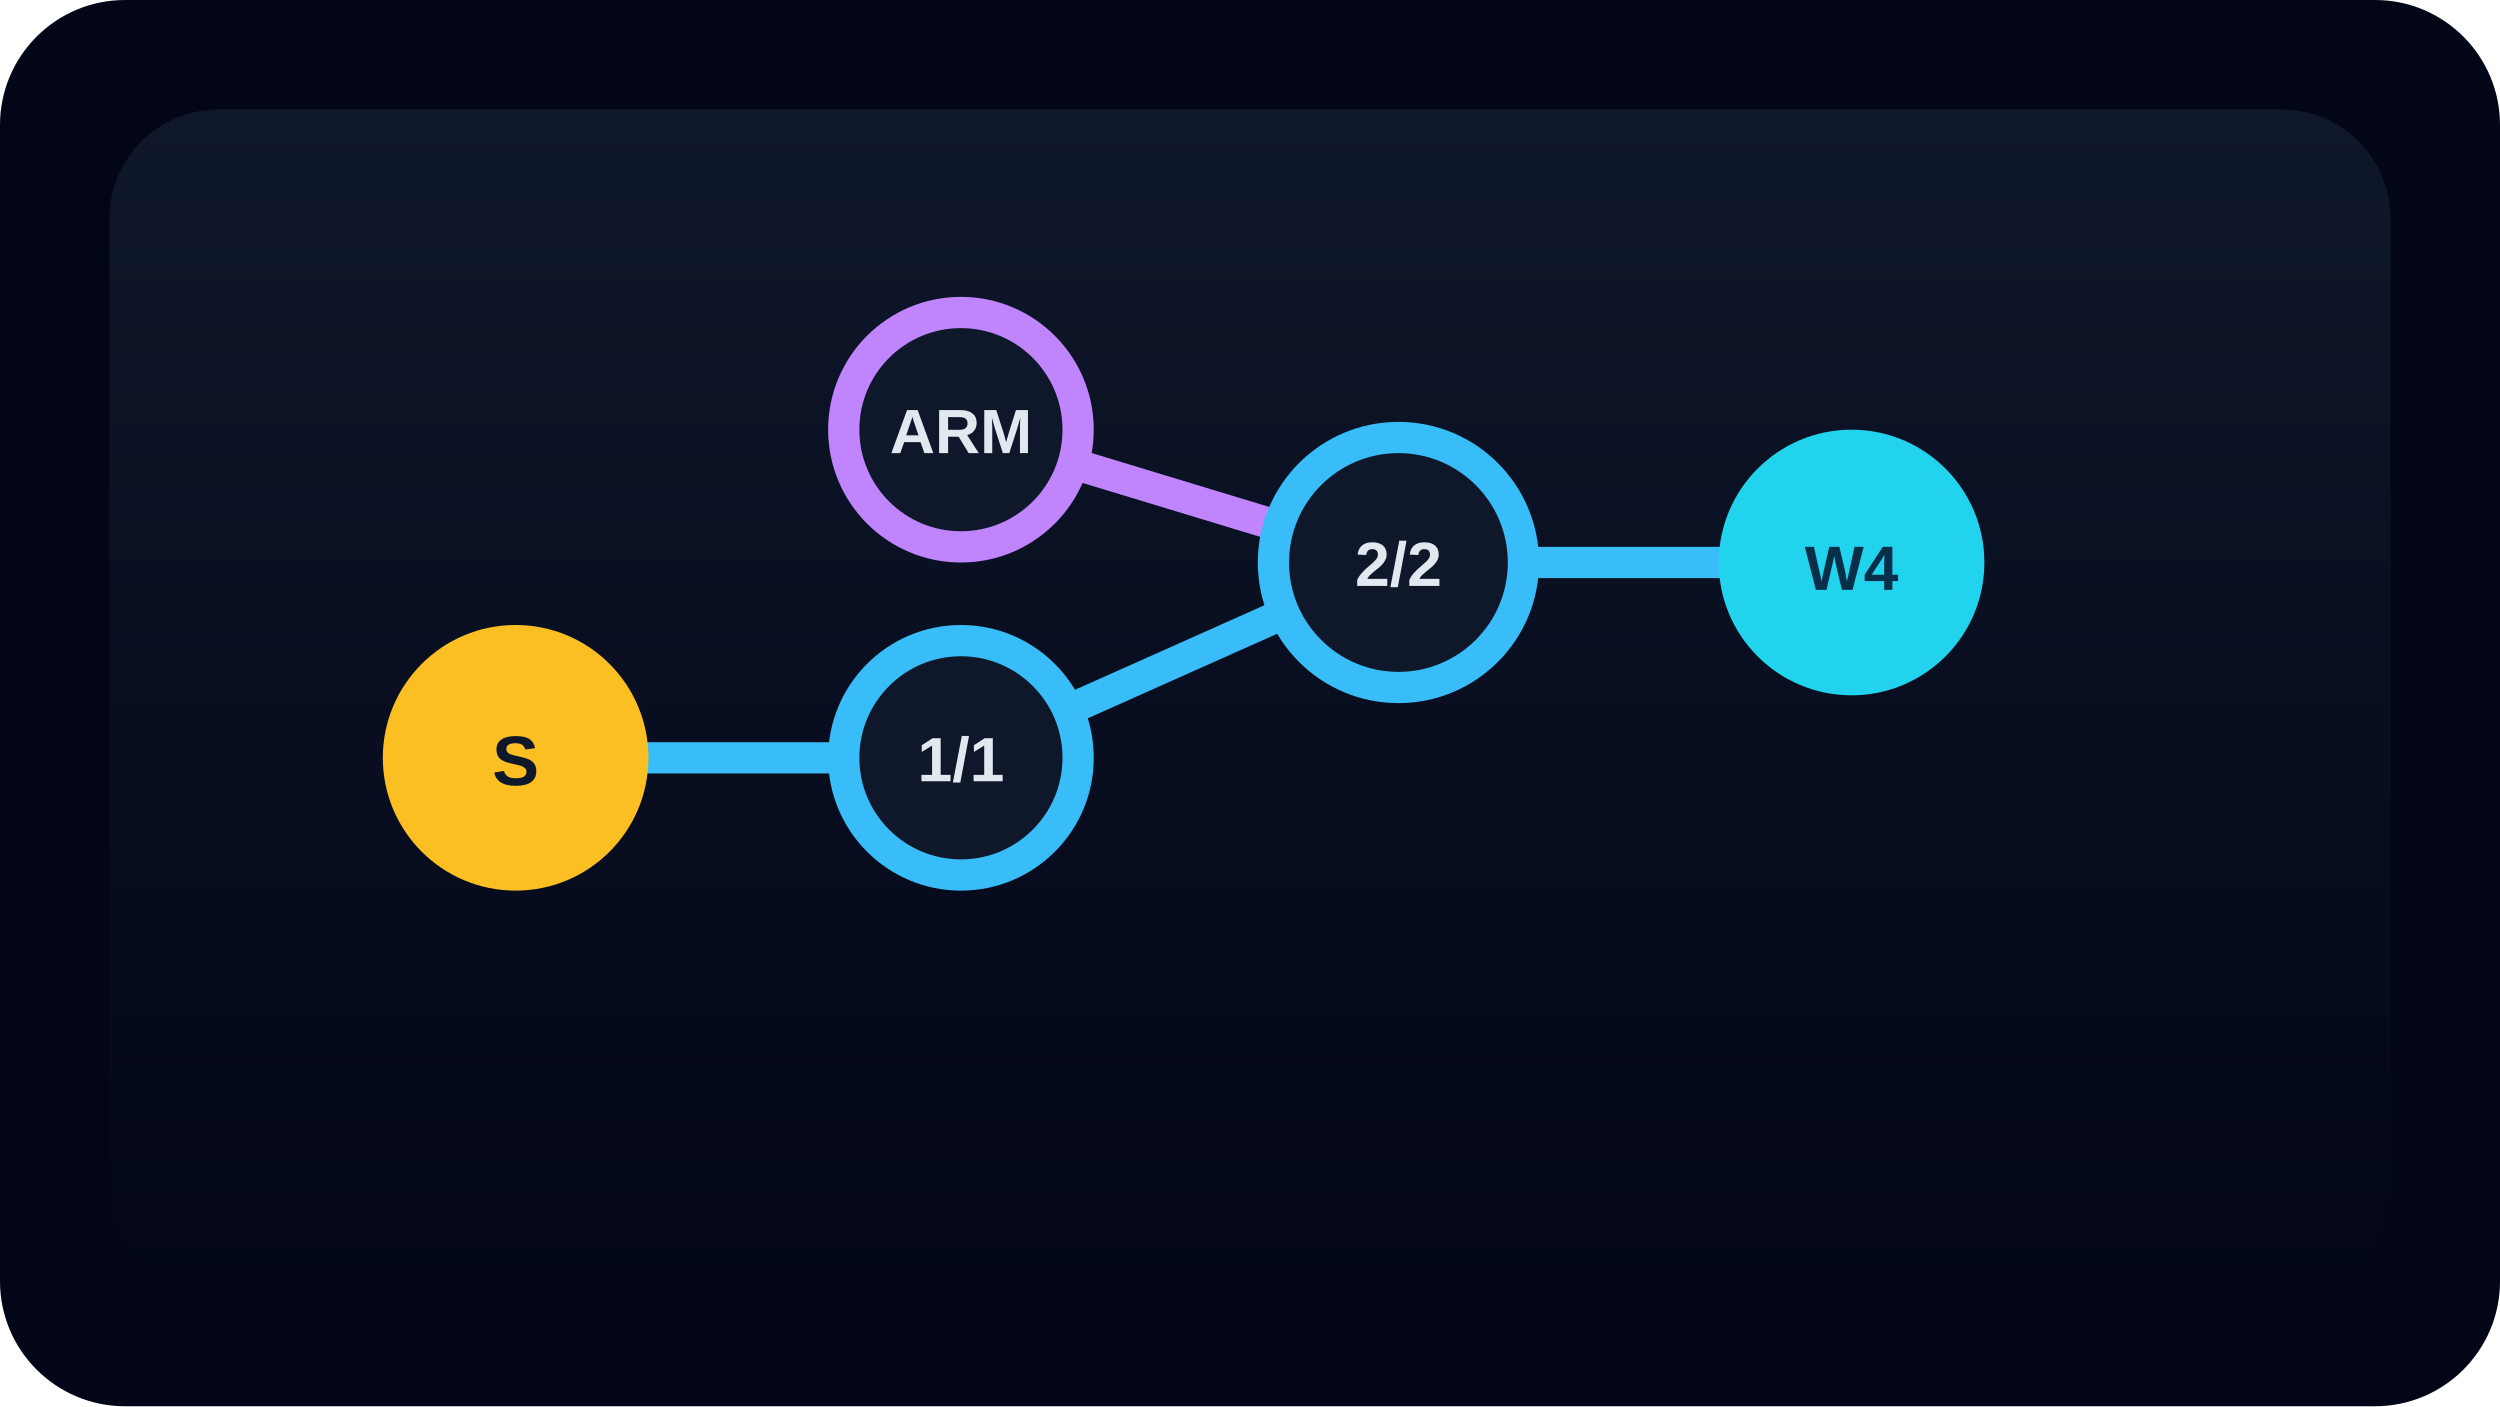
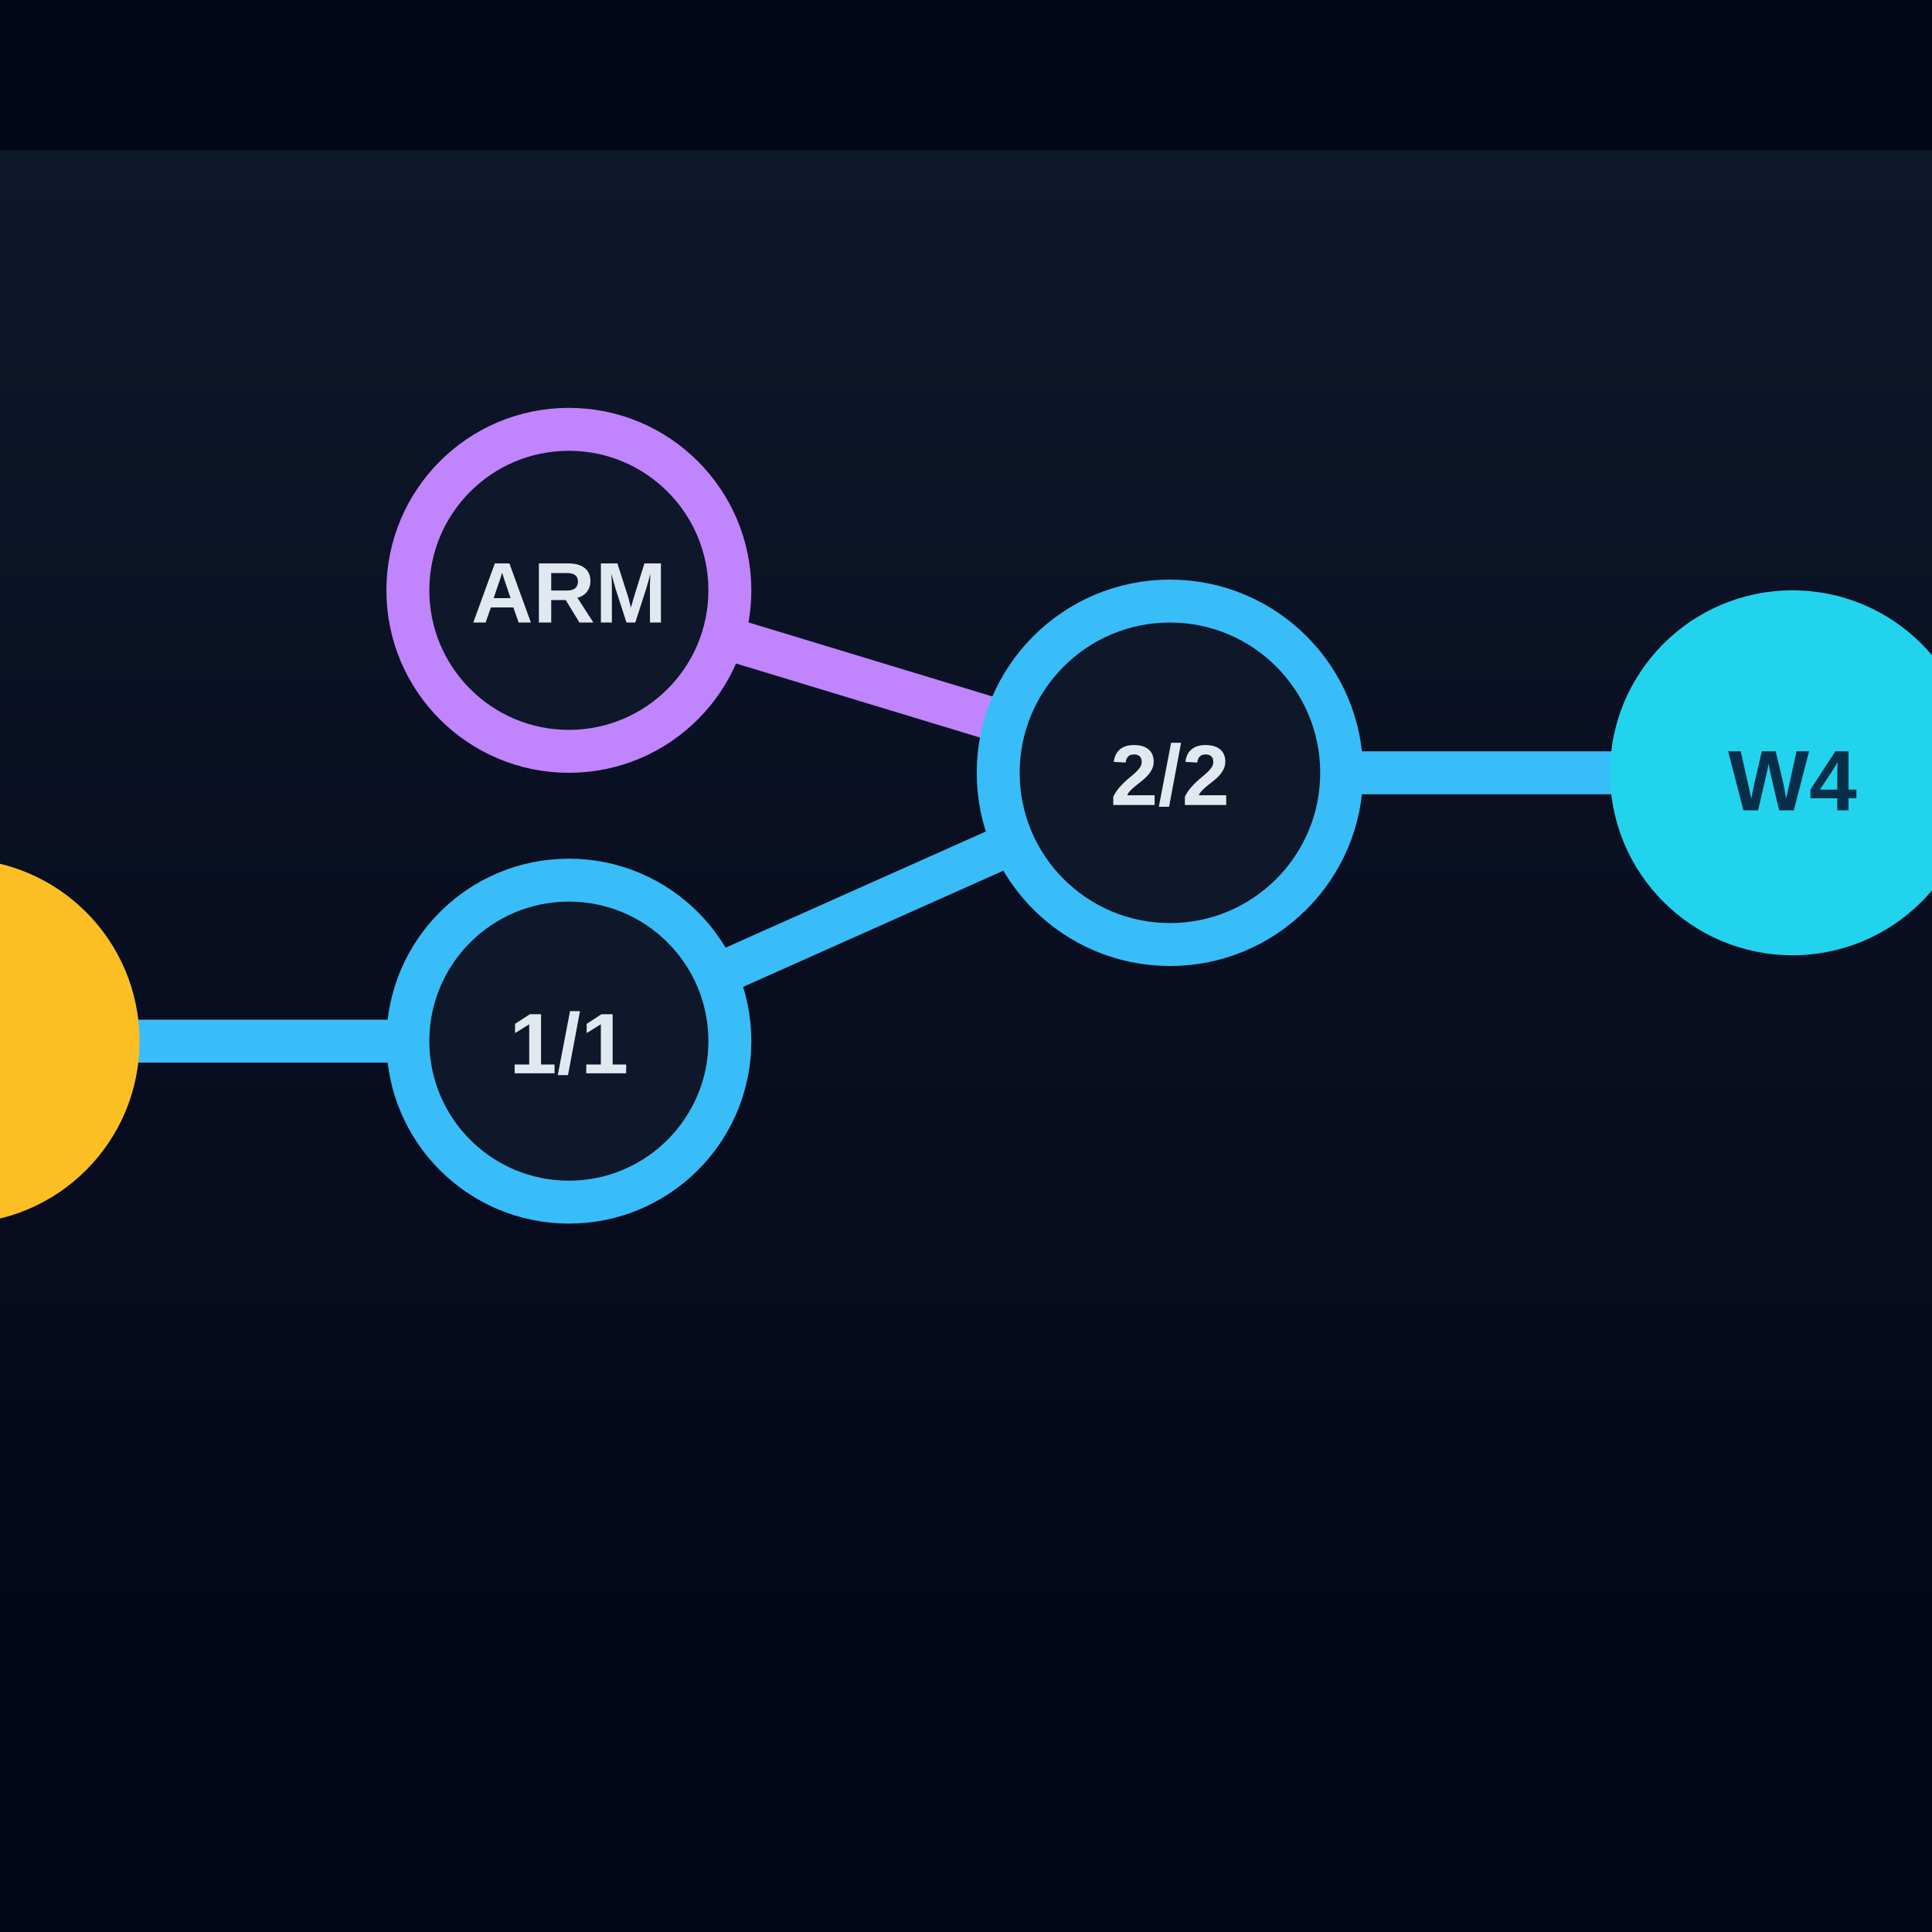
- <svg xmlns="http://www.w3.org/2000/svg" width="640" height="360" viewBox="0 0 640 360" fill="none">
+ <svg xmlns="http://www.w3.org/2000/svg" width="360" height="360" viewBox="140 0 360 360" fill="none">
  <rect width="640" height="360" rx="32" fill="#020617" />
  <rect x="28" y="28" width="584" height="304" rx="28" fill="url(#bg)" />
  <path d="M132 194L246 194L358 144L474 144" stroke="#38BDF8" stroke-width="8" stroke-linecap="round" />
  <path d="M246 110L358 144" stroke="#C084FC" stroke-width="8" stroke-linecap="round" />
  <circle cx="132" cy="194" r="34" fill="#FBBF24" />
  <circle cx="246" cy="194" r="30" fill="#0F172A" stroke="#38BDF8" stroke-width="8" />
  <circle cx="246" cy="110" r="30" fill="#0F172A" stroke="#C084FC" stroke-width="8" />
  <circle cx="358" cy="144" r="32" fill="#0F172A" stroke="#38BDF8" stroke-width="8" />
  <circle cx="474" cy="144" r="34" fill="#22D3EE" />
  <text x="132" y="201" fill="#0F172A" font-family="Arial, sans-serif" font-size="18" font-weight="700" text-anchor="middle">S</text>
  <text x="246" y="200" fill="#E2E8F0" font-family="Arial, sans-serif" font-size="16" font-weight="700" text-anchor="middle">1/1</text>
  <text x="246" y="116" fill="#E2E8F0" font-family="Arial, sans-serif" font-size="16" font-weight="700" text-anchor="middle">ARM</text>
  <text x="358" y="150" fill="#E2E8F0" font-family="Arial, sans-serif" font-size="16" font-weight="700" text-anchor="middle">2/2</text>
  <text x="474" y="151" fill="#082F49" font-family="Arial, sans-serif" font-size="16" font-weight="700" text-anchor="middle">W4</text>
  <defs>
    <linearGradient id="bg" x1="320" y1="28" x2="320" y2="332" gradientUnits="userSpaceOnUse">
      <stop stop-color="#0F172A" />
      <stop offset="1" stop-color="#020617" />
    </linearGradient>
  </defs>
</svg>
